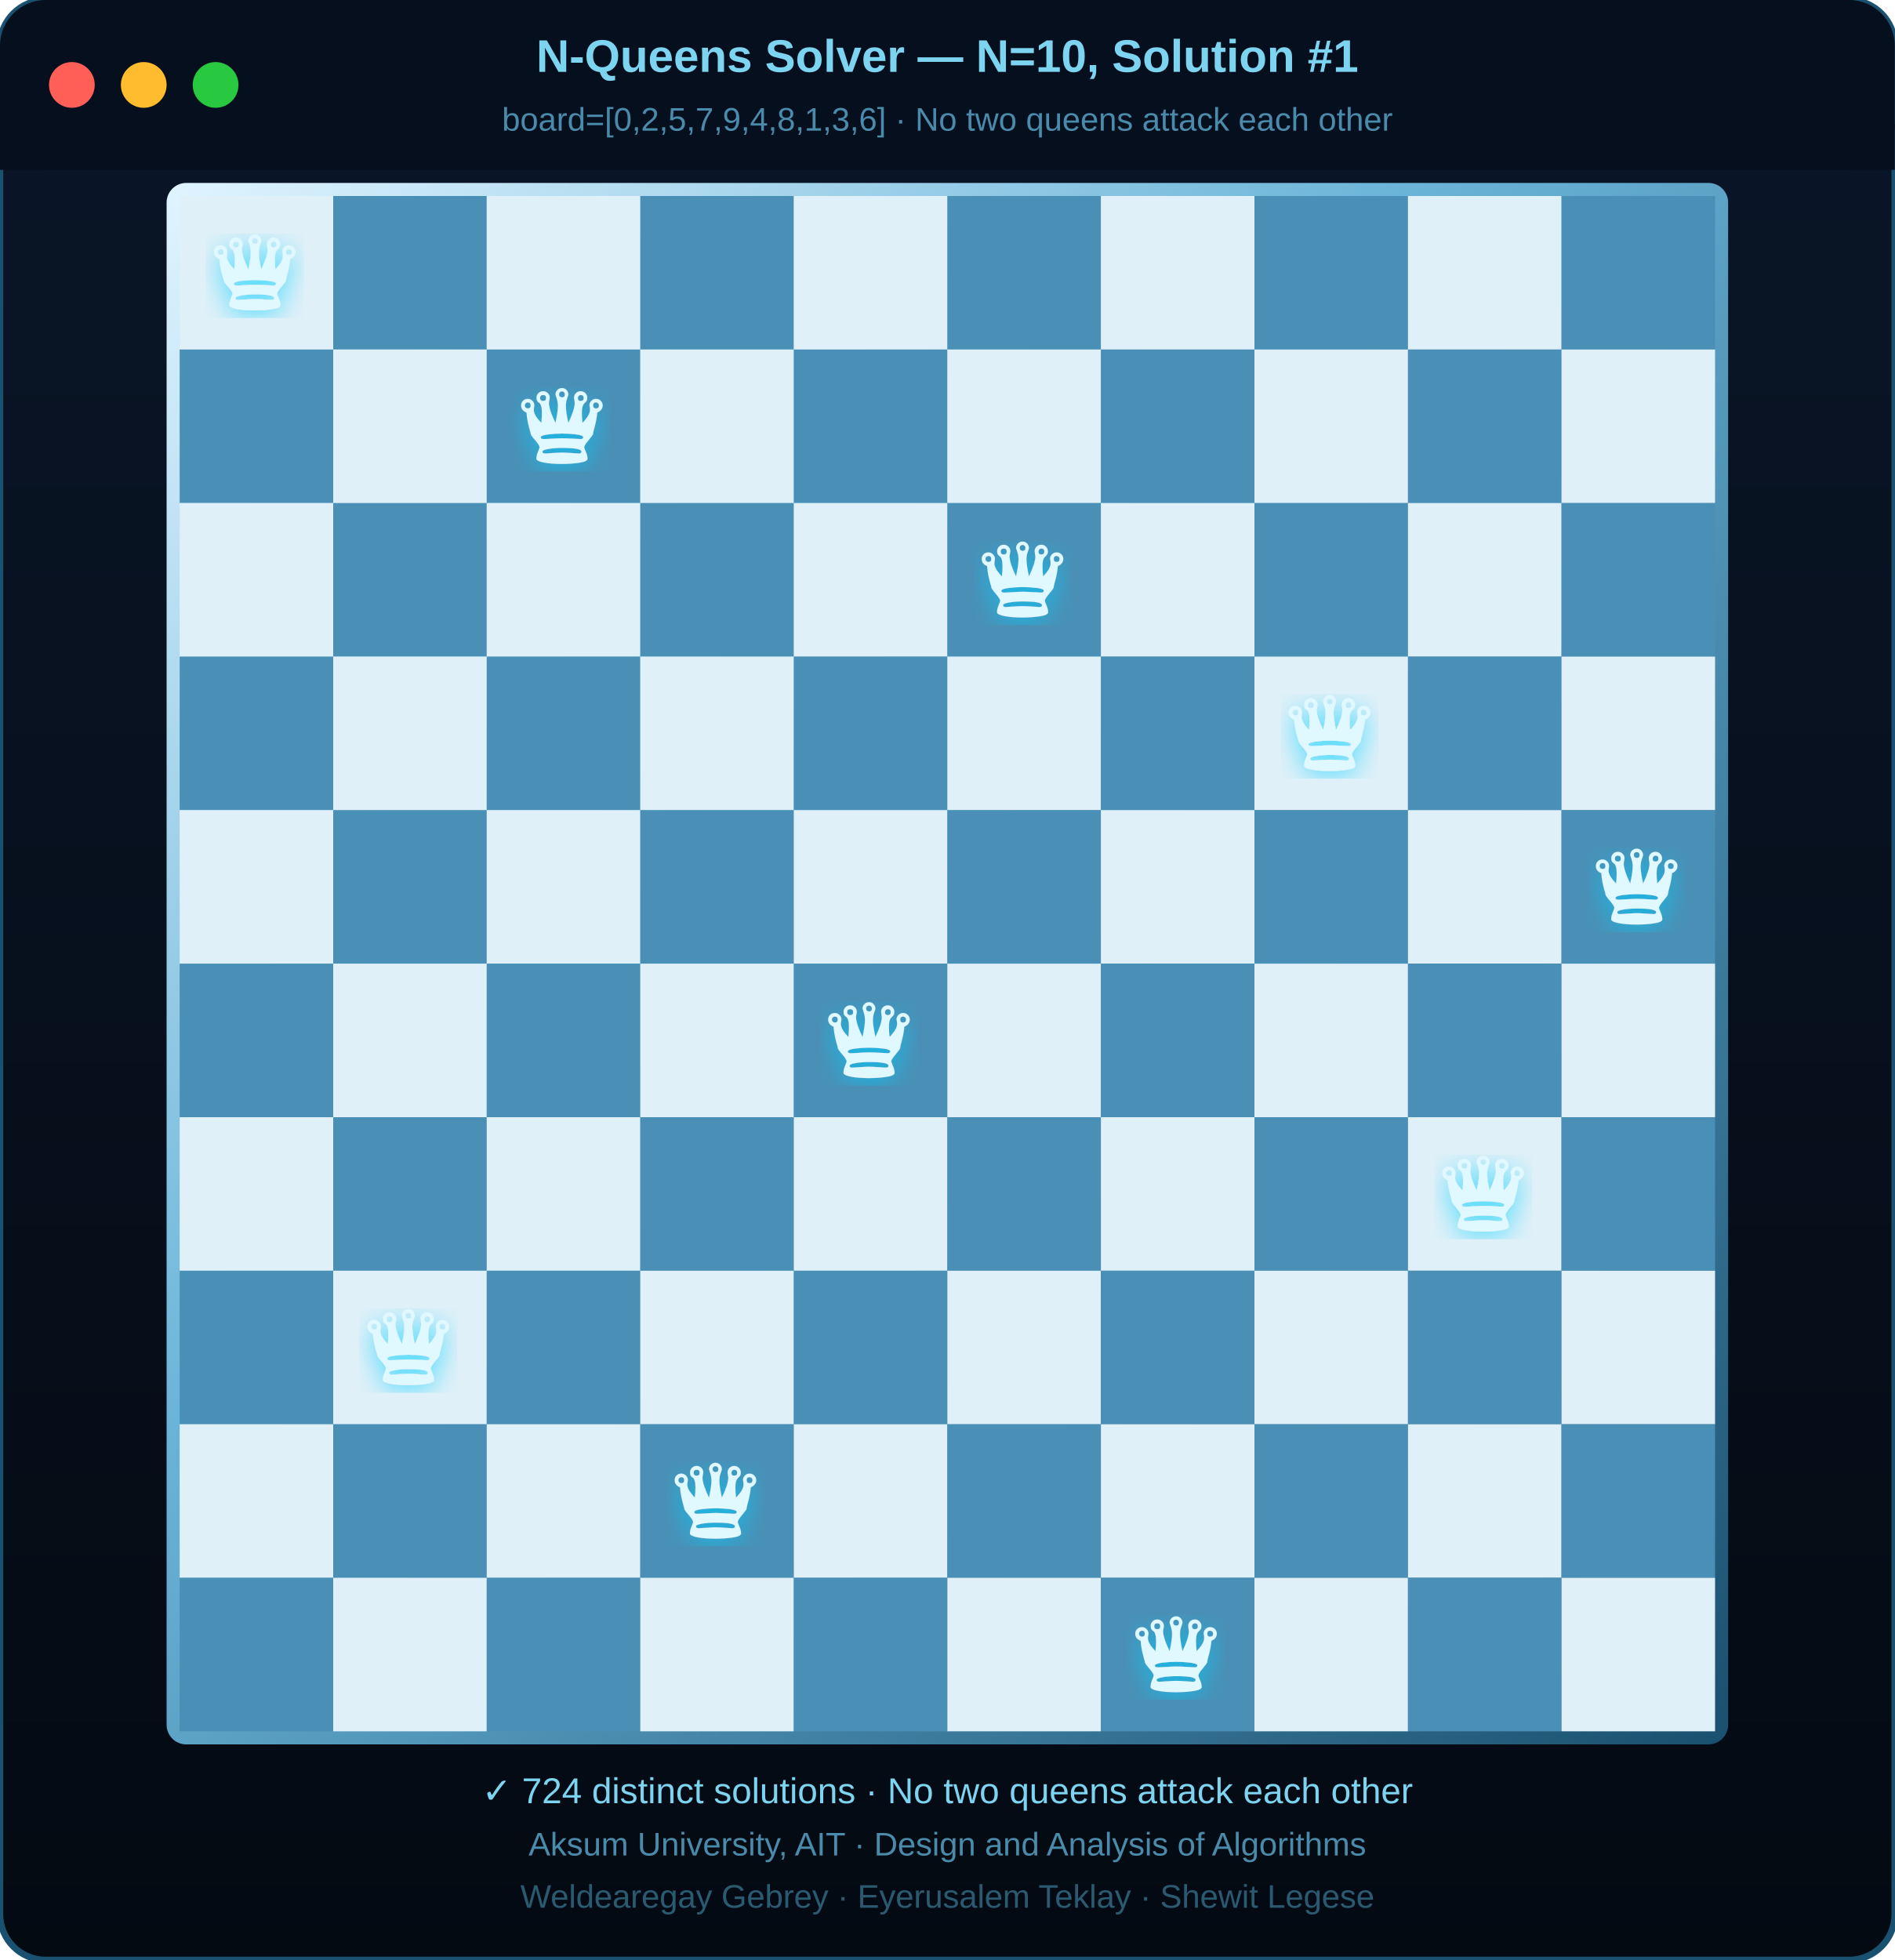
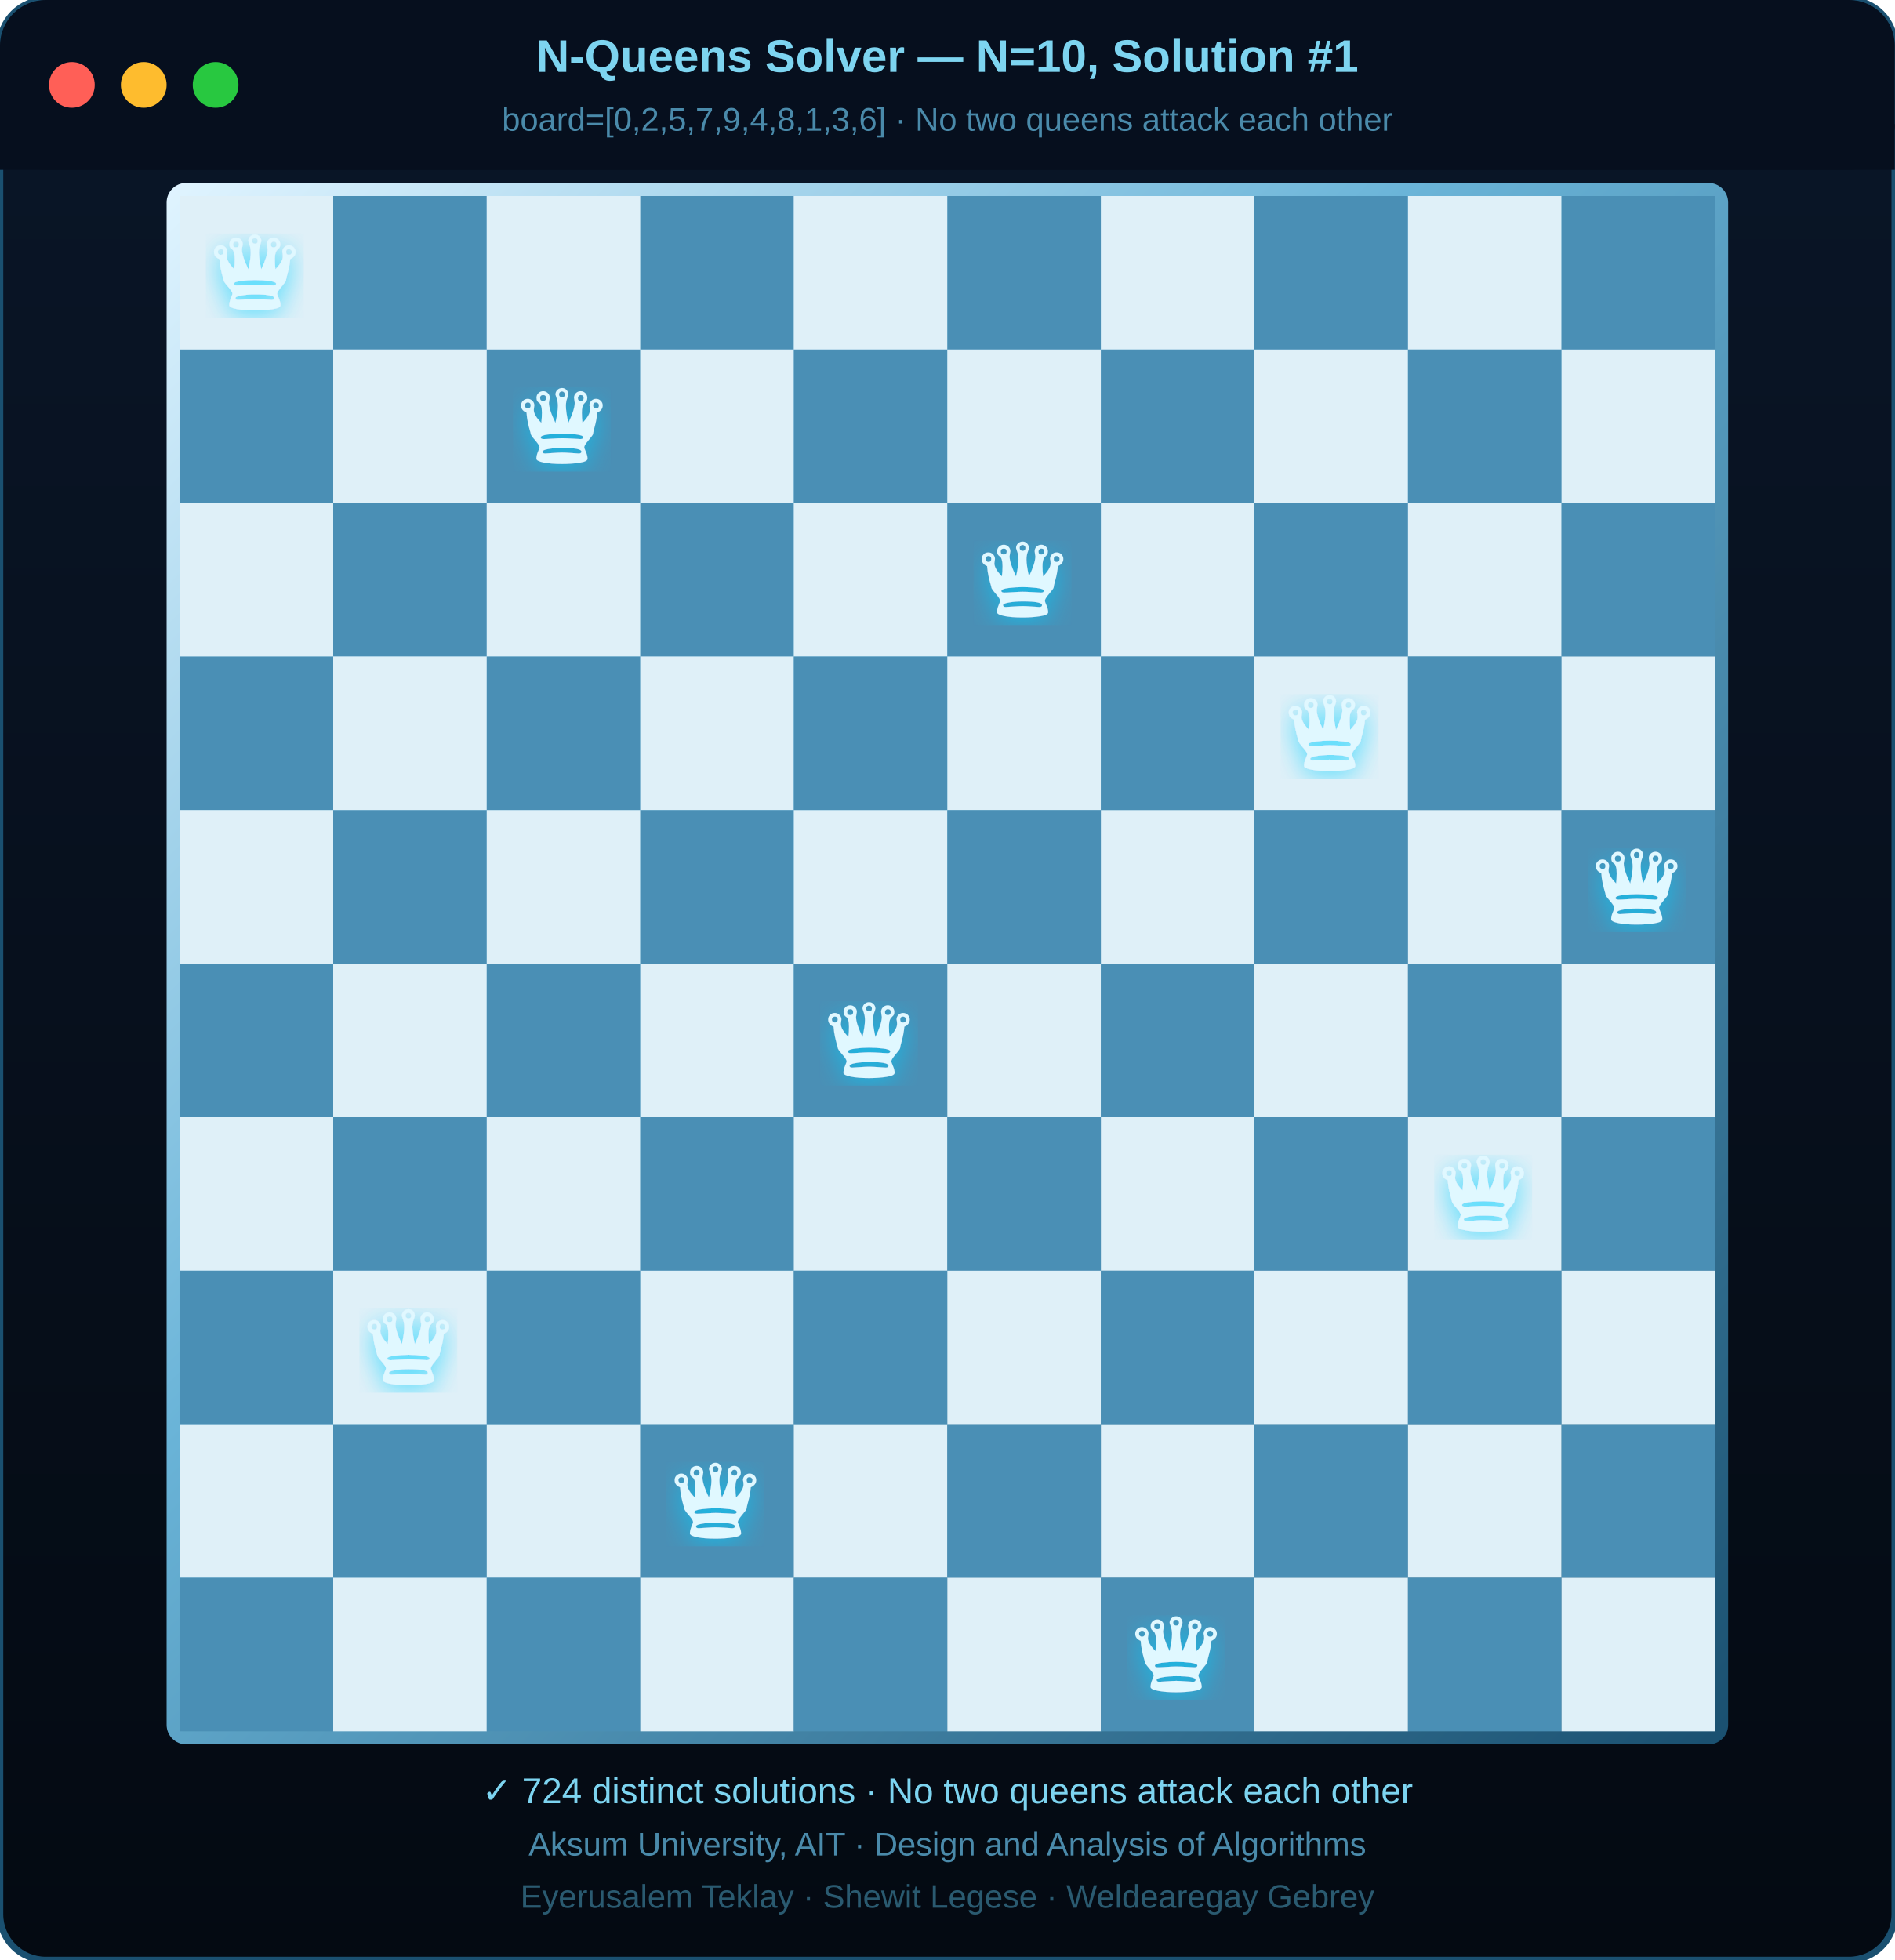
<svg xmlns="http://www.w3.org/2000/svg" width="580" height="600" viewBox="0 0 580 600">
  <defs>
    <filter id="qs">
      <feDropShadow dx="0" dy="2" stdDeviation="4" flood-color="#00cfff" flood-opacity="0.7" />
    </filter>
    <linearGradient id="bg" x1="0" y1="0" x2="0" y2="1">
      <stop offset="0%" stop-color="#0a1628" />
      <stop offset="100%" stop-color="#040a12" />
    </linearGradient>
    <linearGradient id="frame" x1="0" y1="0" x2="1" y2="1">
      <stop offset="0%" stop-color="#e0f4ff" />
      <stop offset="40%" stop-color="#6ab4d8" />
      <stop offset="100%" stop-color="#1a5070" />
    </linearGradient>
  </defs>
  <rect width="580" height="600" rx="14" fill="url(#bg)" />
  <rect width="580" height="600" rx="14" fill="none" stroke="#1a5070" stroke-width="2" />
  <rect x="0" y="0" width="580" height="52" rx="14" fill="#060f1e" />
  <rect x="0" y="38" width="580" height="14" fill="#060f1e" />
  <circle cx="22" cy="26" r="7" fill="#ff5f57" />
  <circle cx="44" cy="26" r="7" fill="#febc2e" />
  <circle cx="66" cy="26" r="7" fill="#28c840" />
  <text x="290" y="22" text-anchor="middle" font-family="'Segoe UI',Arial" font-size="14" font-weight="bold" fill="#7dd4f0">N-Queens Solver — N=10, Solution #1</text>
  <text x="290" y="40" text-anchor="middle" font-family="'Segoe UI',Arial" font-size="10" fill="#4a8aaa">board=[0,2,5,7,9,4,8,1,3,6] · No two queens attack each other</text>
  <rect x="51" y="56" width="478" height="478" rx="6" fill="url(#frame)" />
  <rect x="55" y="60" width="47" height="47" fill="#dff0f8" />
  <rect x="102" y="60" width="47" height="47" fill="#4a8fb5" />
  <rect x="149" y="60" width="47" height="47" fill="#dff0f8" />
  <rect x="196" y="60" width="47" height="47" fill="#4a8fb5" />
  <rect x="243" y="60" width="47" height="47" fill="#dff0f8" />
  <rect x="290" y="60" width="47" height="47" fill="#4a8fb5" />
  <rect x="337" y="60" width="47" height="47" fill="#dff0f8" />
  <rect x="384" y="60" width="47" height="47" fill="#4a8fb5" />
  <rect x="431" y="60" width="47" height="47" fill="#dff0f8" />
  <rect x="478" y="60" width="47" height="47" fill="#4a8fb5" />
  <rect x="55" y="107" width="47" height="47" fill="#4a8fb5" />
  <rect x="102" y="107" width="47" height="47" fill="#dff0f8" />
  <rect x="149" y="107" width="47" height="47" fill="#4a8fb5" />
  <rect x="196" y="107" width="47" height="47" fill="#dff0f8" />
  <rect x="243" y="107" width="47" height="47" fill="#4a8fb5" />
  <rect x="290" y="107" width="47" height="47" fill="#dff0f8" />
  <rect x="337" y="107" width="47" height="47" fill="#4a8fb5" />
  <rect x="384" y="107" width="47" height="47" fill="#dff0f8" />
  <rect x="431" y="107" width="47" height="47" fill="#4a8fb5" />
  <rect x="478" y="107" width="47" height="47" fill="#dff0f8" />
  <rect x="55" y="154" width="47" height="47" fill="#dff0f8" />
  <rect x="102" y="154" width="47" height="47" fill="#4a8fb5" />
  <rect x="149" y="154" width="47" height="47" fill="#dff0f8" />
  <rect x="196" y="154" width="47" height="47" fill="#4a8fb5" />
  <rect x="243" y="154" width="47" height="47" fill="#dff0f8" />
  <rect x="290" y="154" width="47" height="47" fill="#4a8fb5" />
  <rect x="337" y="154" width="47" height="47" fill="#dff0f8" />
  <rect x="384" y="154" width="47" height="47" fill="#4a8fb5" />
  <rect x="431" y="154" width="47" height="47" fill="#dff0f8" />
  <rect x="478" y="154" width="47" height="47" fill="#4a8fb5" />
  <rect x="55" y="201" width="47" height="47" fill="#4a8fb5" />
  <rect x="102" y="201" width="47" height="47" fill="#dff0f8" />
  <rect x="149" y="201" width="47" height="47" fill="#4a8fb5" />
  <rect x="196" y="201" width="47" height="47" fill="#dff0f8" />
  <rect x="243" y="201" width="47" height="47" fill="#4a8fb5" />
  <rect x="290" y="201" width="47" height="47" fill="#dff0f8" />
  <rect x="337" y="201" width="47" height="47" fill="#4a8fb5" />
  <rect x="384" y="201" width="47" height="47" fill="#dff0f8" />
  <rect x="431" y="201" width="47" height="47" fill="#4a8fb5" />
  <rect x="478" y="201" width="47" height="47" fill="#dff0f8" />
  <rect x="55" y="248" width="47" height="47" fill="#dff0f8" />
  <rect x="102" y="248" width="47" height="47" fill="#4a8fb5" />
  <rect x="149" y="248" width="47" height="47" fill="#dff0f8" />
  <rect x="196" y="248" width="47" height="47" fill="#4a8fb5" />
  <rect x="243" y="248" width="47" height="47" fill="#dff0f8" />
  <rect x="290" y="248" width="47" height="47" fill="#4a8fb5" />
  <rect x="337" y="248" width="47" height="47" fill="#dff0f8" />
  <rect x="384" y="248" width="47" height="47" fill="#4a8fb5" />
  <rect x="431" y="248" width="47" height="47" fill="#dff0f8" />
  <rect x="478" y="248" width="47" height="47" fill="#4a8fb5" />
  <rect x="55" y="295" width="47" height="47" fill="#4a8fb5" />
  <rect x="102" y="295" width="47" height="47" fill="#dff0f8" />
  <rect x="149" y="295" width="47" height="47" fill="#4a8fb5" />
  <rect x="196" y="295" width="47" height="47" fill="#dff0f8" />
  <rect x="243" y="295" width="47" height="47" fill="#4a8fb5" />
  <rect x="290" y="295" width="47" height="47" fill="#dff0f8" />
  <rect x="337" y="295" width="47" height="47" fill="#4a8fb5" />
  <rect x="384" y="295" width="47" height="47" fill="#dff0f8" />
  <rect x="431" y="295" width="47" height="47" fill="#4a8fb5" />
  <rect x="478" y="295" width="47" height="47" fill="#dff0f8" />
  <rect x="55" y="342" width="47" height="47" fill="#dff0f8" />
  <rect x="102" y="342" width="47" height="47" fill="#4a8fb5" />
  <rect x="149" y="342" width="47" height="47" fill="#dff0f8" />
  <rect x="196" y="342" width="47" height="47" fill="#4a8fb5" />
  <rect x="243" y="342" width="47" height="47" fill="#dff0f8" />
  <rect x="290" y="342" width="47" height="47" fill="#4a8fb5" />
  <rect x="337" y="342" width="47" height="47" fill="#dff0f8" />
  <rect x="384" y="342" width="47" height="47" fill="#4a8fb5" />
  <rect x="431" y="342" width="47" height="47" fill="#dff0f8" />
  <rect x="478" y="342" width="47" height="47" fill="#4a8fb5" />
  <rect x="55" y="389" width="47" height="47" fill="#4a8fb5" />
  <rect x="102" y="389" width="47" height="47" fill="#dff0f8" />
  <rect x="149" y="389" width="47" height="47" fill="#4a8fb5" />
  <rect x="196" y="389" width="47" height="47" fill="#dff0f8" />
  <rect x="243" y="389" width="47" height="47" fill="#4a8fb5" />
  <rect x="290" y="389" width="47" height="47" fill="#dff0f8" />
  <rect x="337" y="389" width="47" height="47" fill="#4a8fb5" />
  <rect x="384" y="389" width="47" height="47" fill="#dff0f8" />
  <rect x="431" y="389" width="47" height="47" fill="#4a8fb5" />
  <rect x="478" y="389" width="47" height="47" fill="#dff0f8" />
  <rect x="55" y="436" width="47" height="47" fill="#dff0f8" />
  <rect x="102" y="436" width="47" height="47" fill="#4a8fb5" />
  <rect x="149" y="436" width="47" height="47" fill="#dff0f8" />
  <rect x="196" y="436" width="47" height="47" fill="#4a8fb5" />
  <rect x="243" y="436" width="47" height="47" fill="#dff0f8" />
  <rect x="290" y="436" width="47" height="47" fill="#4a8fb5" />
  <rect x="337" y="436" width="47" height="47" fill="#dff0f8" />
  <rect x="384" y="436" width="47" height="47" fill="#4a8fb5" />
  <rect x="431" y="436" width="47" height="47" fill="#dff0f8" />
  <rect x="478" y="436" width="47" height="47" fill="#4a8fb5" />
  <rect x="55" y="483" width="47" height="47" fill="#4a8fb5" />
  <rect x="102" y="483" width="47" height="47" fill="#dff0f8" />
  <rect x="149" y="483" width="47" height="47" fill="#4a8fb5" />
  <rect x="196" y="483" width="47" height="47" fill="#dff0f8" />
  <rect x="243" y="483" width="47" height="47" fill="#4a8fb5" />
  <rect x="290" y="483" width="47" height="47" fill="#dff0f8" />
  <rect x="337" y="483" width="47" height="47" fill="#4a8fb5" />
  <rect x="384" y="483" width="47" height="47" fill="#dff0f8" />
  <rect x="431" y="483" width="47" height="47" fill="#4a8fb5" />
  <rect x="478" y="483" width="47" height="47" fill="#dff0f8" />
  <text x="78" y="95" text-anchor="middle" font-size="36" font-family="serif" fill="#e0f8ff" filter="url(#qs)">♛</text>
  <text x="172" y="142" text-anchor="middle" font-size="36" font-family="serif" fill="#e0f8ff" filter="url(#qs)">♛</text>
  <text x="313" y="189" text-anchor="middle" font-size="36" font-family="serif" fill="#e0f8ff" filter="url(#qs)">♛</text>
  <text x="407" y="236" text-anchor="middle" font-size="36" font-family="serif" fill="#e0f8ff" filter="url(#qs)">♛</text>
  <text x="501" y="283" text-anchor="middle" font-size="36" font-family="serif" fill="#e0f8ff" filter="url(#qs)">♛</text>
  <text x="266" y="330" text-anchor="middle" font-size="36" font-family="serif" fill="#e0f8ff" filter="url(#qs)">♛</text>
  <text x="454" y="377" text-anchor="middle" font-size="36" font-family="serif" fill="#e0f8ff" filter="url(#qs)">♛</text>
  <text x="125" y="424" text-anchor="middle" font-size="36" font-family="serif" fill="#e0f8ff" filter="url(#qs)">♛</text>
  <text x="219" y="471" text-anchor="middle" font-size="36" font-family="serif" fill="#e0f8ff" filter="url(#qs)">♛</text>
  <text x="360" y="518" text-anchor="middle" font-size="36" font-family="serif" fill="#e0f8ff" filter="url(#qs)">♛</text>
  <text x="290" y="552" text-anchor="middle" font-family="'Segoe UI',Arial" font-size="11" fill="#7dd4f0">✓ 724 distinct solutions  ·  No two queens attack each other</text>
  <text x="290" y="568" text-anchor="middle" font-family="'Segoe UI',Arial" font-size="10" fill="#4a8aaa">Aksum University, AIT  ·  Design and Analysis of Algorithms</text>
-   <text x="290" y="584" text-anchor="middle" font-family="'Segoe UI',Arial" font-size="10" fill="#2a5a70">Weldearegay Gebrey · Eyerusalem Teklay · Shewit Legese</text>
+   <text x="290" y="584" text-anchor="middle" font-family="'Segoe UI',Arial" font-size="10" fill="#2a5a70">Eyerusalem Teklay · Shewit Legese · Weldearegay Gebrey</text>
</svg>
